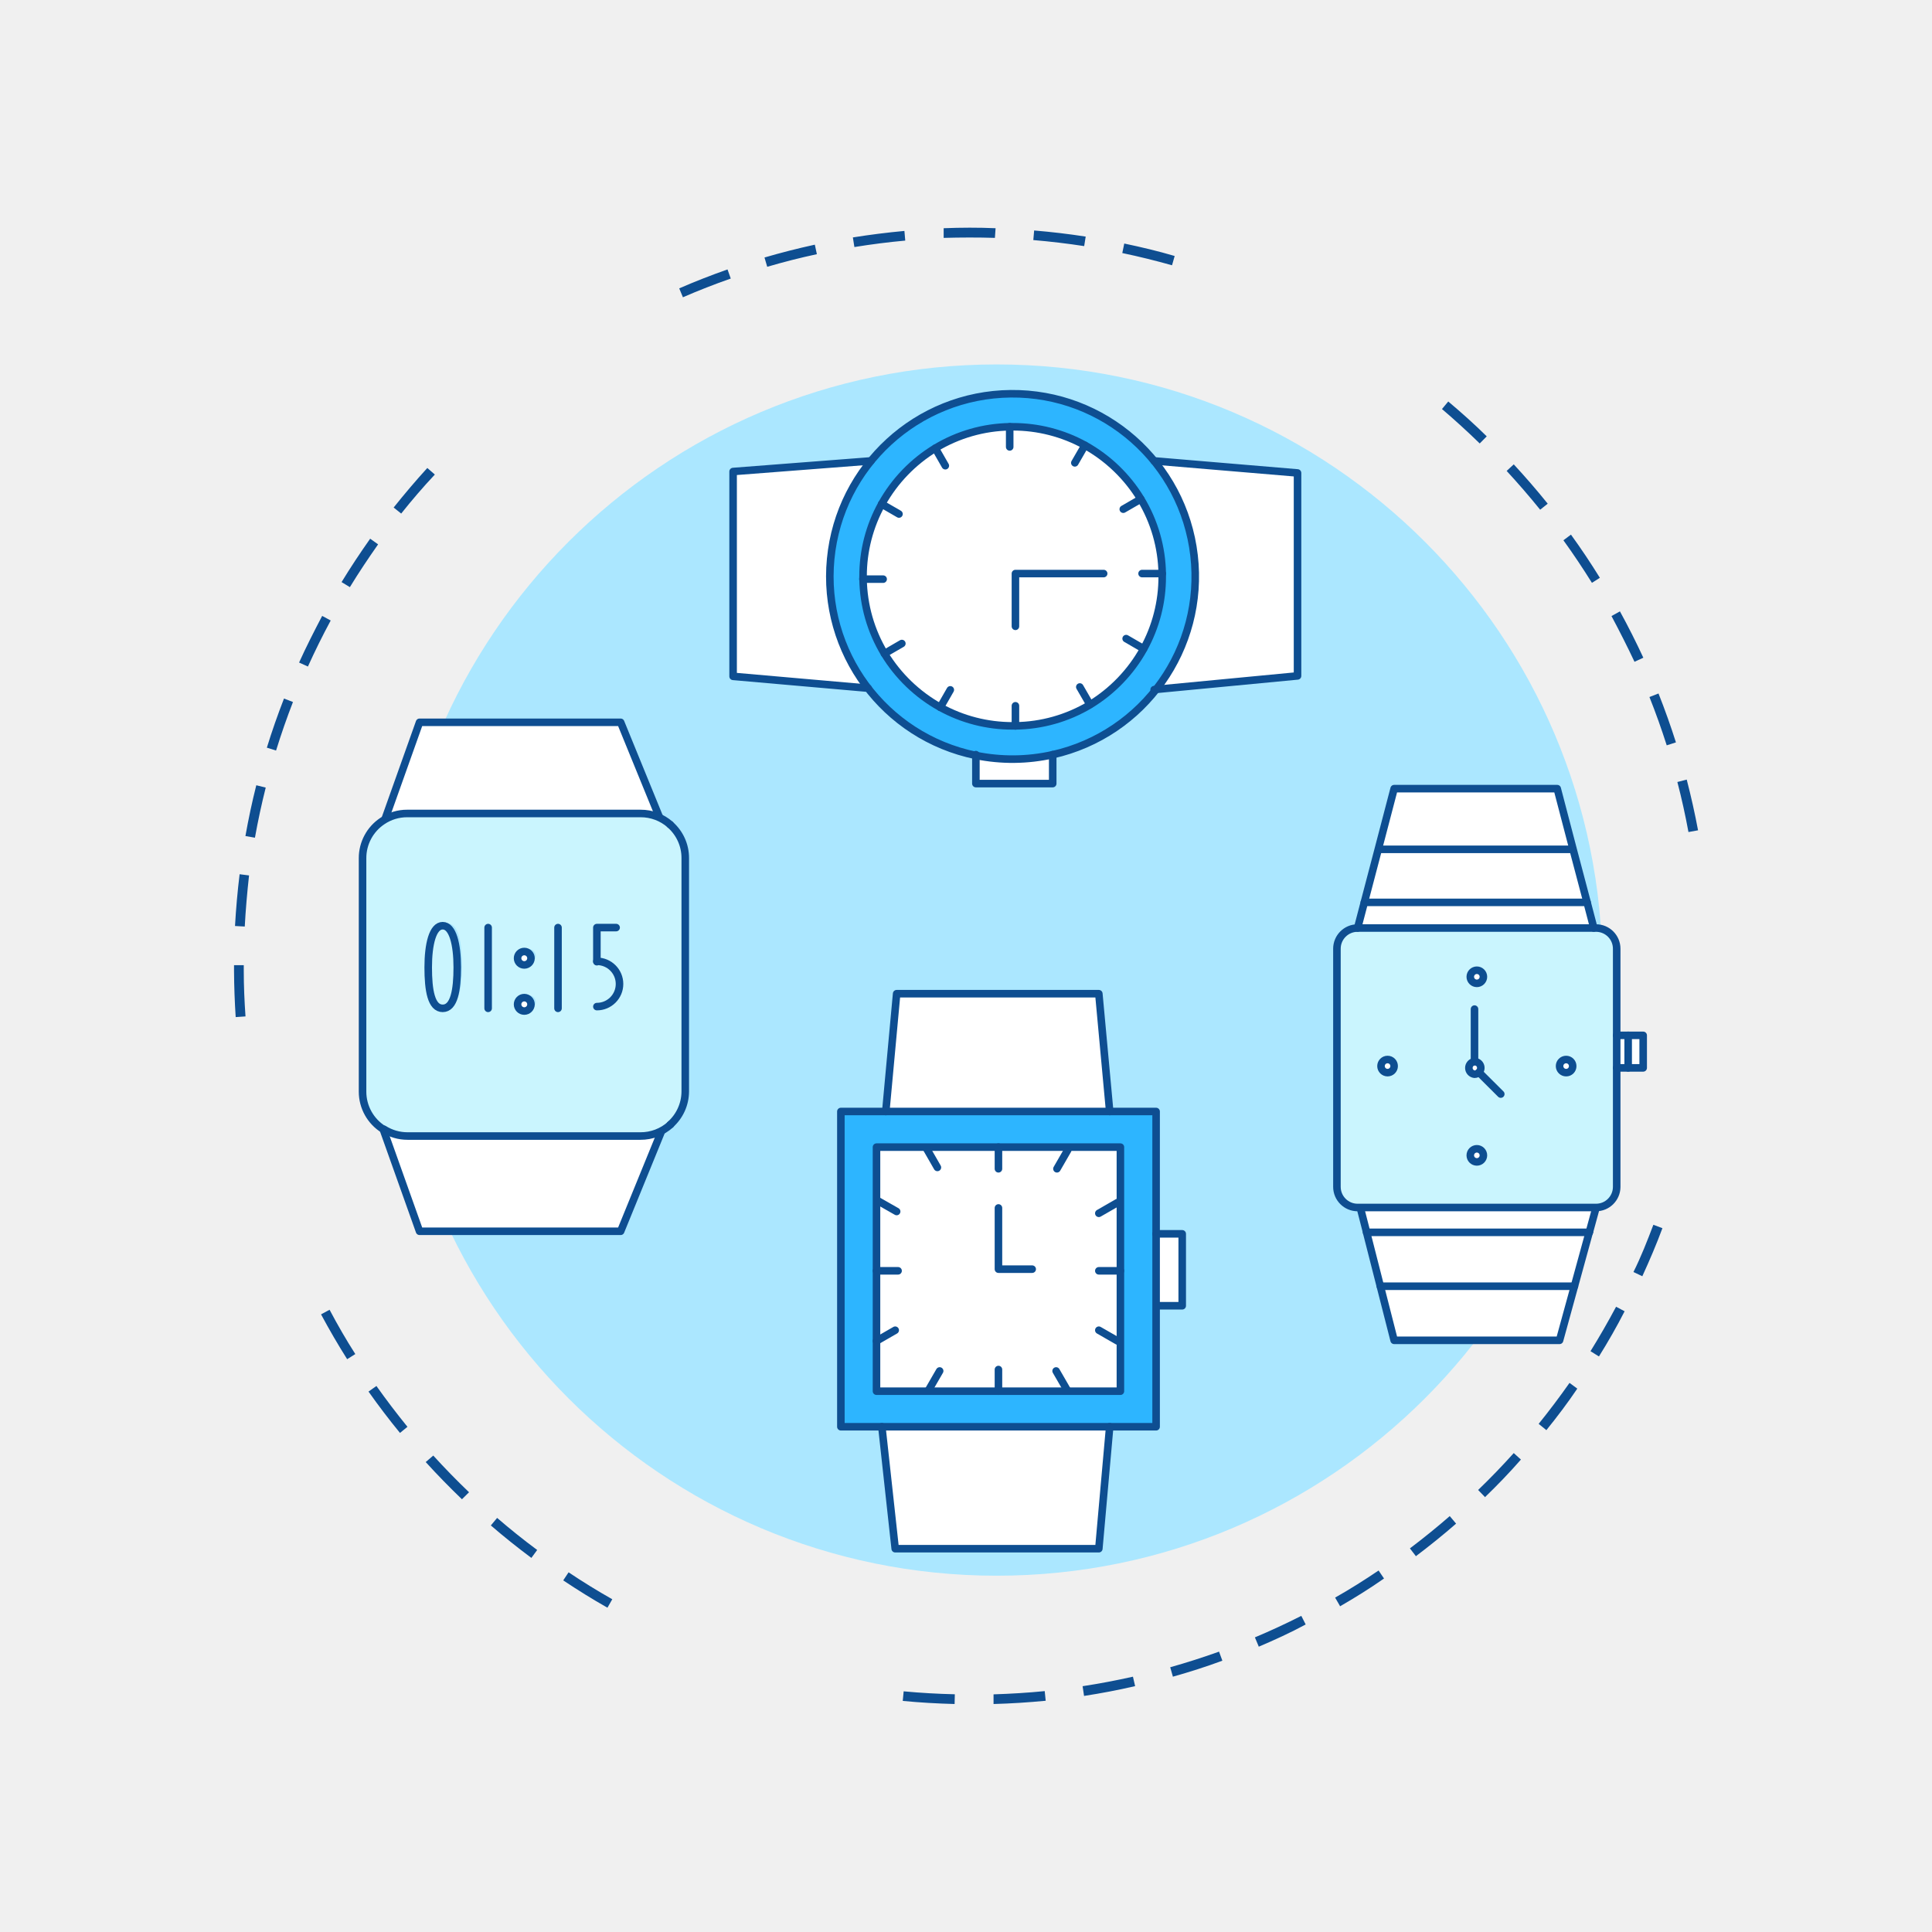
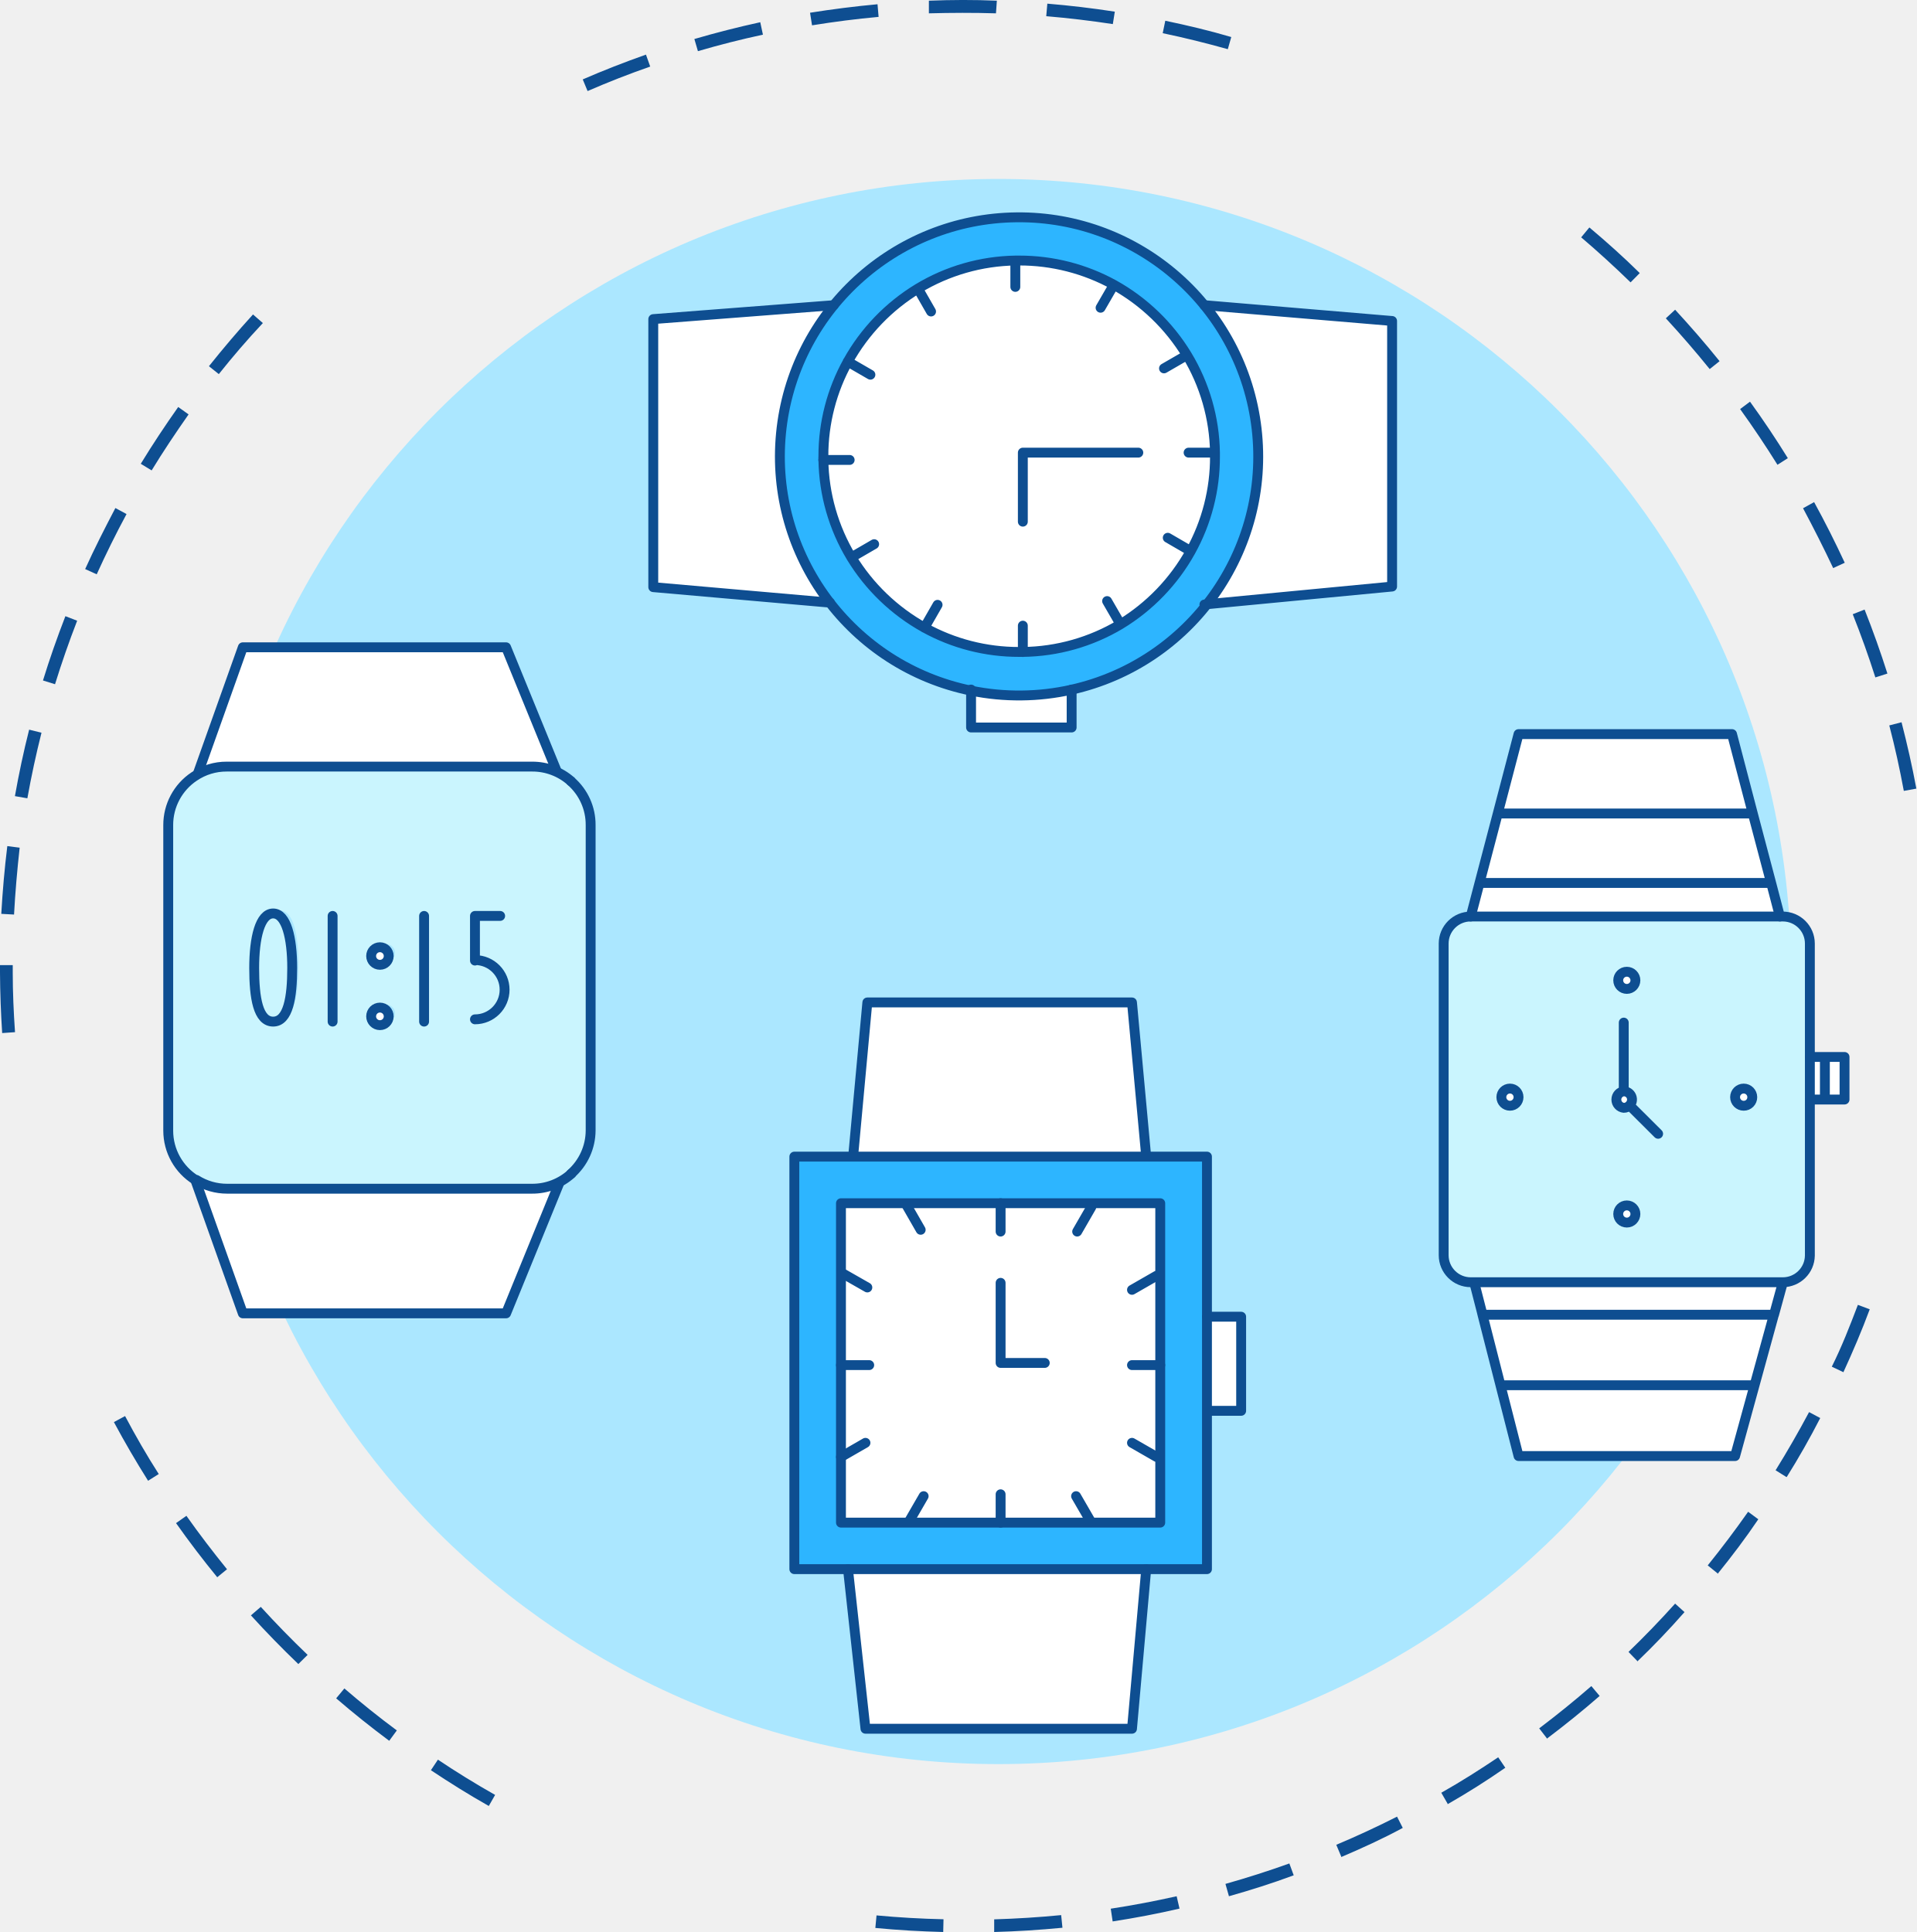
- <svg xmlns="http://www.w3.org/2000/svg" id="Layer_1" data-name="Layer 1" viewBox="0 0 256 256">
+ <svg xmlns="http://www.w3.org/2000/svg" id="Layer_1" data-name="Layer 1" viewBox="31.01 30.17 193.99 195.62">
  <defs>
-     <style>.cls-1{fill:#0e4e91;}.cls-2{fill:#abe7ff;}.cls-3{fill:#fff;}.cls-4{fill:#2db5ff;}.cls-5{fill:none;stroke:#0e4e91;stroke-linecap:round;stroke-linejoin:round;}.cls-6{fill:#caf5fe;}</style>
+     <style>.cls-3{fill:#fff}.cls-4{fill:#2db5ff}.cls-5{fill:none;stroke:#0e4e91;stroke-linecap:round;stroke-linejoin:round}.cls-6{fill:#caf5fe}</style>
  </defs>
-   <path class="cls-1" d="M131.65,225.79l0-1.28c2.26-.07,4.55-.21,6.78-.43l.13,1.28C136.25,225.58,133.94,225.73,131.65,225.79Zm-5.16,0c-2.29-.06-4.6-.19-6.87-.41l.12-1.27c2.24.21,4.52.34,6.78.39Zm17.15-1.09-.19-1.27c2.23-.34,4.48-.77,6.67-1.26l.29,1.25C148.18,223.94,145.91,224.37,143.64,224.72Zm11.77-2.55-.35-1.23c2.17-.61,4.35-1.31,6.47-2.07l.44,1.2C159.82,220.85,157.61,221.55,155.41,222.17Zm11.37-4-.5-1.19c2.07-.87,4.14-1.83,6.15-2.85l.58,1.14C171,216.34,168.87,217.31,166.78,218.2Zm10.77-5.35-.64-1.11c2-1.13,3.89-2.33,5.76-3.59l.72,1.06C181.49,210.49,179.53,211.71,177.55,212.85Zm-97.06.23c-2-1.13-3.95-2.35-5.86-3.62l.71-1.07c1.88,1.26,3.83,2.46,5.79,3.57Zm107.1-6.86-.77-1c1.8-1.36,3.58-2.8,5.28-4.28l.84,1C191.22,203.39,189.42,204.84,187.59,206.22Zm-117.18.26c-1.83-1.36-3.64-2.81-5.37-4.3l.83-1c1.72,1.48,3.5,2.91,5.31,4.25Zm126.34-8.08-.89-.92c1.62-1.56,3.21-3.21,4.72-4.89l.95.86C200,195.15,198.39,196.82,196.75,198.4Zm-135.54.31c-1.64-1.58-3.26-3.23-4.8-4.93l1-.86c1.52,1.67,3.12,3.31,4.74,4.86Zm143.67-9.18-1-.81c1.42-1.76,2.79-3.58,4.09-5.43L209,184C207.72,185.9,206.32,187.75,204.88,189.53ZM53,189.87c-1.45-1.77-2.85-3.61-4.17-5.48l1.05-.74c1.3,1.84,2.69,3.66,4.11,5.41Zm158.84-10.15-1.09-.68c1.19-1.92,2.33-3.9,3.39-5.89l1.13.6C214.24,175.77,213.09,177.78,211.88,179.72ZM46,180.1c-1.22-1.93-2.38-3.93-3.46-5.94l1.13-.61c1.06,2,2.21,4,3.41,5.87Zm171.6-11-1.16-.55c1-2,1.84-4.15,2.64-6.26l1.2.45C219.48,164.9,218.58,167,217.61,169.12ZM31.23,134.77c-.13-2-.21-4.09-.22-6.13v-.75h1.29v.74c0,2,.09,4.05.23,6.05Zm1.2-12-1.29-.07c.13-2.28.33-4.59.61-6.86L33,116C32.75,118.27,32.55,120.54,32.43,122.8Zm191.3-12.52c-.41-2.22-.9-4.45-1.47-6.63l1.24-.32c.57,2.21,1.08,4.47,1.5,6.72ZM33.78,111l-1.26-.22c.4-2.26.88-4.52,1.44-6.73l1.25.31C34.66,106.54,34.18,108.77,33.78,111ZM220.85,98.76c-.69-2.15-1.45-4.3-2.29-6.4l1.2-.47c.84,2.12,1.62,4.31,2.31,6.48Zm-184.27.69-1.22-.38c.67-2.18,1.44-4.37,2.27-6.51l1.19.46C38,95.13,37.25,97.29,36.58,99.45Zm180-11.76c-.94-2-2-4.09-3.05-6.06l1.12-.62c1.1,2,2.14,4.07,3.1,6.14ZM40.8,88.32l-1.17-.53c.94-2.08,2-4.16,3.06-6.18l1.13.61C42.74,84.22,41.73,86.27,40.8,88.32ZM210.94,77.23c-1.19-1.91-2.46-3.81-3.78-5.64l1-.75c1.34,1.85,2.63,3.78,3.83,5.72ZM46.36,77.8l-1.1-.67c1.19-1.95,2.47-3.88,3.79-5.75l1.05.75C48.79,74,47.53,75.88,46.36,77.8ZM204.08,67.54c-1.42-1.76-2.91-3.48-4.44-5.14l.94-.87c1.55,1.68,3.07,3.43,4.5,5.21Zm-150.92.51-1-.8c1.42-1.78,2.92-3.55,4.46-5.24l1,.87C56.05,64.55,54.56,66.29,53.16,68.05Zm142.91-9.29c-1.61-1.57-3.3-3.11-5-4.56l.83-1c1.75,1.47,3.46,3,5.1,4.62ZM90.49,39.39,90,38.21c2.09-.91,4.25-1.75,6.4-2.51l.43,1.21C94.68,37.66,92.56,38.49,90.49,39.39Zm64.81-4.24c-2.17-.61-4.39-1.16-6.59-1.62l.26-1.26c2.24.47,4.48,1,6.68,1.65Zm-53.64.2-.36-1.23c2.19-.64,4.43-1.21,6.67-1.7l.27,1.26C106,34.16,103.82,34.72,101.66,35.35Zm42-2.74c-2.22-.34-4.49-.61-6.74-.8l.11-1.27c2.28.19,4.57.46,6.83.81Zm-30.45.12-.2-1.27c2.25-.36,4.55-.65,6.83-.86l.11,1.28C117.73,32.08,115.47,32.37,113.24,32.73Zm18.62-1.21c-2.26-.07-4.54-.06-6.79,0l0-1.28c2.28-.09,4.59-.1,6.88,0Z" />
-   <circle class="cls-2" cx="132.07" cy="128.54" r="80.25" />
-   <path class="cls-3" d="M115,91.19,97.14,89.62V62.48l18.27-1.41A24.2,24.2,0,0,0,115,91.19Z" />
-   <path class="cls-3" d="M151.16,66.13A19.68,19.68,0,0,1,154,76c0,.13,0,.26,0,.38A19.69,19.69,0,0,1,151.53,86a20,20,0,0,1-7.11,7.39,19.68,19.68,0,0,1-9.87,2.83h-.38a19.72,19.72,0,0,1-9.58-2.46,20.06,20.06,0,0,1-7.4-7.12,19.71,19.71,0,0,1-2.83-9.87,2.23,2.23,0,0,1,0-.37,19.67,19.67,0,0,1,2.48-9.59,20,20,0,0,1,7.11-7.39,19.68,19.68,0,0,1,9.86-2.83h.38A19.79,19.79,0,0,1,143.76,59,20.06,20.06,0,0,1,151.16,66.13Z" />
-   <path class="cls-3" d="M139.49,103.83H129.31v-3.74a24.31,24.31,0,0,0,10.18-.1Z" />
-   <path class="cls-4" d="M129.31,100.09a24.21,24.21,0,1,1,10.18-.1,24.31,24.31,0,0,1-10.18.1ZM154,76a19.68,19.68,0,0,0-2.83-9.86,20.06,20.06,0,0,0-7.4-7.12,19.79,19.79,0,0,0-9.59-2.46h-.38a19.68,19.68,0,0,0-9.86,2.83,20,20,0,0,0-7.11,7.39,19.67,19.67,0,0,0-2.48,9.59,2.23,2.23,0,0,0,0,.37,19.71,19.71,0,0,0,2.83,9.87,20.06,20.06,0,0,0,7.4,7.12,19.72,19.72,0,0,0,9.58,2.46h.38a19.68,19.68,0,0,0,9.87-2.83A20,20,0,0,0,151.53,86,19.69,19.69,0,0,0,154,76.37C154,76.25,154,76.12,154,76Z" />
-   <path class="cls-3" d="M171.93,89.56l-18.74,1.79a24.17,24.17,0,0,0-.26-30.28l19,1.6Z" />
-   <path class="cls-5" d="M139.49,100a24.31,24.31,0,0,1-10.18.1,24.21,24.21,0,1,1,10.18-.1Z" />
-   <polyline class="cls-5" points="152.93 61.07 171.93 62.67 171.93 89.56 153.19 91.35 152.93 91.38" />
-   <polyline class="cls-5" points="115.41 61.07 97.14 62.48 97.14 89.62 115.03 91.19" />
-   <path class="cls-5" d="M134.55,96.18h-.38a19.72,19.72,0,0,1-9.58-2.46,20.06,20.06,0,0,1-7.4-7.12,19.71,19.71,0,0,1-2.83-9.87,2.23,2.23,0,0,1,0-.37,19.67,19.67,0,0,1,2.48-9.59,20,20,0,0,1,7.11-7.39,19.68,19.68,0,0,1,9.86-2.83h.38A19.79,19.79,0,0,1,143.76,59a20.06,20.06,0,0,1,7.4,7.12A19.68,19.68,0,0,1,154,76c0,.13,0,.26,0,.38A19.69,19.69,0,0,1,151.53,86a20,20,0,0,1-7.11,7.39A19.68,19.68,0,0,1,134.55,96.18Z" />
-   <polyline class="cls-5" points="154 76 153.99 76 151.33 76" />
-   <line class="cls-5" x1="151.53" y1="85.96" x2="149.22" y2="84.62" />
-   <line class="cls-5" x1="144.42" y1="93.35" x2="143.08" y2="91.03" />
-   <polyline class="cls-5" points="134.55 96.19 134.55 96.18 134.55 93.52" />
-   <line class="cls-5" x1="124.59" y1="93.73" x2="125.92" y2="91.41" />
-   <line class="cls-5" x1="117.19" y1="86.61" x2="119.5" y2="85.27" />
-   <polyline class="cls-5" points="114.34 76.74 114.36 76.74 117.02 76.74" />
-   <line class="cls-5" x1="116.82" y1="66.78" x2="119.12" y2="68.11" />
-   <line class="cls-5" x1="123.93" y1="59.39" x2="125.26" y2="61.71" />
-   <polyline class="cls-5" points="133.79 56.55 133.79 56.56 133.79 59.22" />
-   <line class="cls-5" x1="143.76" y1="59.01" x2="142.42" y2="61.33" />
-   <line class="cls-5" x1="151.16" y1="66.13" x2="148.84" y2="67.47" />
-   <polyline class="cls-5" points="146.24 76 134.55 76 134.55 82.99" />
-   <polyline class="cls-5" points="139.49 99.99 139.49 103.83 129.31 103.83 129.31 100.09 129.31 99.99" />
-   <polygon class="cls-3" points="147.04 189.05 145.6 205.21 118.62 205.21 116.85 189.05 147.04 189.05" />
-   <polygon class="cls-3" points="156.65 163.49 156.65 173.02 153.47 173.02 153.19 173.02 153.19 163.49 156.65 163.49" />
-   <path class="cls-4" d="M153.19,173v16H111.42V147.28h41.77V173Zm-4.73,11.32V152H116.14v32.34h32.32Z" />
-   <polygon class="cls-3" points="148.46 168.39 148.46 184.34 132.3 184.34 116.14 184.34 116.14 177.69 116.14 168.39 116.14 152 132.3 152 148.46 152 148.46 168.39" />
-   <polygon class="cls-3" points="145.6 131.67 147.04 147.28 117.37 147.28 118.81 131.67 145.6 131.67" />
-   <polygon class="cls-5" points="153.19 173.02 153.19 189.05 147.04 189.05 116.85 189.05 111.42 189.05 111.42 147.28 117.37 147.28 147.04 147.28 153.19 147.28 153.19 163.49 153.19 173.02" />
-   <polygon class="cls-5" points="132.3 184.34 116.14 184.34 116.14 177.69 116.14 168.39 116.14 152 132.3 152 148.46 152 148.46 168.39 148.46 184.34 132.3 184.34" />
-   <polyline class="cls-5" points="132.3 160.06 132.3 168.17 136.77 168.17" />
-   <line class="cls-5" x1="132.3" y1="152" x2="132.3" y2="154.87" />
-   <line class="cls-5" x1="141.48" y1="152.39" x2="140.05" y2="154.87" />
-   <line class="cls-5" x1="148.09" y1="159.34" x2="145.6" y2="160.77" />
-   <line class="cls-5" x1="148.46" y1="168.39" x2="145.6" y2="168.39" />
-   <line class="cls-5" x1="148.09" y1="177.69" x2="145.6" y2="176.26" />
-   <line class="cls-5" x1="141.38" y1="184.15" x2="139.94" y2="181.66" />
-   <line class="cls-5" x1="132.3" y1="184.34" x2="132.3" y2="181.47" />
-   <line class="cls-5" x1="123.07" y1="184.15" x2="124.51" y2="181.66" />
-   <line class="cls-5" x1="116.14" y1="177.69" x2="118.62" y2="176.26" />
-   <line class="cls-5" x1="116.14" y1="168.39" x2="119" y2="168.39" />
-   <line class="cls-5" x1="116.32" y1="159.11" x2="118.81" y2="160.53" />
-   <line class="cls-5" x1="122.78" y1="152.2" x2="124.21" y2="154.69" />
-   <polyline class="cls-5" points="153.19 163.49 156.65 163.49 156.65 173.02 153.47 173.02" />
-   <polyline class="cls-5" points="117.37 147.28 118.81 131.67 145.6 131.67 147.04 147.28" />
-   <polyline class="cls-5" points="116.85 189.05 118.62 205.21 145.6 205.21 147.04 189.05" />
-   <path class="cls-3" d="M88.44,148l-6.2,15.19H55.59L50.41,148.6a6,6,0,0,0,3.13.89H84.47A5.89,5.89,0,0,0,88.44,148Z" />
-   <polyline class="cls-5" points="50.41 148.59 50.41 148.6 55.59 163.15 82.24 163.15 88.44 147.96 88.44 147.96" />
-   <path class="cls-3" d="M88.44,110.89l-6.2-15.18H55.59l-5.18,14.55a5.87,5.87,0,0,1,3.13-.9H84.47A5.89,5.89,0,0,1,88.44,110.89Z" />
-   <polyline class="cls-5" points="50.41 110.27 50.41 110.26 55.59 95.71 82.24 95.71 88.44 110.89 88.44 110.9" />
-   <path class="cls-6" d="M90.81,113.71v30.93a5.89,5.89,0,0,1-2,4.39h0a5.89,5.89,0,0,1-4,1.53H54a5.85,5.85,0,0,1-3.13-.9h0a5.89,5.89,0,0,1-2.79-5V113.71a5.89,5.89,0,0,1,2.63-4.92,5.81,5.81,0,0,1,3.29-1H84.89a5.88,5.88,0,0,1,3.91,1.47h0A5.85,5.85,0,0,1,90.81,113.71ZM71,126.65a.89.89,0,1,0-.89.89A.89.89,0,0,0,71,126.65Zm0,6.12a.89.89,0,1,0-.89.9A.89.89,0,0,0,71,132.77Zm-11.7.52c1.52,0,1.92-2.37,1.92-5.42s-.49-5.52-1.92-5.52-1.92,2.47-1.92,5.52S57.86,133.29,59.34,133.29Z" />
-   <path class="cls-5" d="M88.8,109.27a5.85,5.85,0,0,1,2,4.44v30.93a5.89,5.89,0,0,1-2,4.39" />
-   <path class="cls-5" d="M88.86,149a5.89,5.89,0,0,1-4,1.53H54a5.85,5.85,0,0,1-3.13-.9" />
-   <path class="cls-5" d="M50.83,149.66a5.89,5.89,0,0,1-2.79-5V113.71a5.89,5.89,0,0,1,2.63-4.92,5.81,5.81,0,0,1,3.29-1H84.89a5.88,5.88,0,0,1,3.91,1.47" />
-   <path class="cls-3" d="M69.47,132.19a.9.9,0,1,1-.89.9A.9.9,0,0,1,69.47,132.19Z" />
-   <circle class="cls-3" cx="69.47" cy="126.97" r="0.89" />
-   <path class="cls-6" d="M60.59,128.18c0,3-.41,5.43-1.93,5.43s-1.92-2.38-1.92-5.43.59-5.52,1.92-5.52S60.59,125.13,60.59,128.18Z" />
-   <line class="cls-5" x1="64.68" y1="122.91" x2="64.68" y2="133.61" />
-   <line class="cls-5" x1="73.94" y1="122.91" x2="73.94" y2="133.61" />
-   <path class="cls-5" d="M79.09,127.43v-.05a3,3,0,1,1,0,6" />
-   <polyline class="cls-5" points="81.64 122.91 79.09 122.91 79.09 127.38" />
-   <path class="cls-5" d="M60.59,128.18c0,3-.41,5.43-1.93,5.43s-1.92-2.38-1.92-5.43.59-5.52,1.92-5.52S60.59,125.13,60.59,128.18Z" />
-   <circle class="cls-5" cx="69.47" cy="126.97" r="0.89" />
-   <path class="cls-5" d="M70.36,133.09a.89.89,0,1,1-.89-.9A.89.89,0,0,1,70.36,133.09Z" />
-   <path class="cls-3" d="M195.69,152.22a.87.87,0,1,1-.87.87A.86.86,0,0,1,195.69,152.22Z" />
-   <path class="cls-3" d="M183.86,140.39a.87.87,0,1,1-.87.87A.87.87,0,0,1,183.86,140.39Z" />
-   <path class="cls-3" d="M195.69,128.56a.87.87,0,1,1-.87.87A.87.87,0,0,1,195.69,128.56Z" />
-   <path class="cls-3" d="M196.21,141.5a.83.83,0,0,1-.24.59.8.8,0,0,1-.59.25.84.84,0,1,1,.83-.84Z" />
-   <path class="cls-3" d="M207.52,140.39a.87.87,0,1,1-.87.87A.87.87,0,0,1,207.52,140.39Z" />
-   <rect class="cls-3" x="214.22" y="137.19" width="1.52" height="4.32" />
-   <rect class="cls-3" x="215.74" y="137.19" width="1.98" height="4.32" />
-   <polygon class="cls-3" points="208.62 170.43 206.65 177.6 184.73 177.6 182.9 170.43 208.62 170.43" />
-   <polygon class="cls-3" points="210.58 163.29 208.62 170.43 182.9 170.43 181.08 163.29 210.58 163.29" />
-   <polygon class="cls-3" points="211.48 160.04 210.59 163.29 210.58 163.29 181.08 163.29 181 162.96 180.25 160.04 211.48 160.04" />
-   <polygon class="cls-3" points="206.34 104.5 208.44 112.53 208.39 112.54 182.99 112.54 182.65 112.45 184.73 104.5 206.34 104.5" />
-   <polygon class="cls-3" points="210.3 119.57 211.19 122.97 179.89 122.97 180.78 119.57 210.3 119.57" />
-   <polygon class="cls-3" points="210.3 119.57 180.78 119.57 182.65 112.45 182.99 112.54 208.39 112.54 208.44 112.53 210.3 119.57" />
-   <path class="cls-6" d="M195.38,140.67a.84.84,0,0,0,0,1.67.8.8,0,0,0,.59-.25.83.83,0,0,0-.59-1.42Zm18.84.83v15.8a2.74,2.74,0,0,1-2.74,2.74H179.89a2.74,2.74,0,0,1-2.74-2.74V125.71a2.74,2.74,0,0,1,2.74-2.74h31.59a2.74,2.74,0,0,1,2.74,2.74V141.5Zm-5.83-.24a.87.87,0,1,0-.87.87A.87.87,0,0,0,208.39,141.26Zm-11.83-11.83a.87.87,0,1,0-.87.87A.87.87,0,0,0,196.56,129.43Zm0,23.66a.87.87,0,1,0-.87.87A.86.86,0,0,0,196.56,153.09Zm-11.83-11.83a.87.87,0,1,0-.87.87A.87.87,0,0,0,184.73,141.26Z" />
-   <path class="cls-5" d="M211.48,160H179.89a2.74,2.74,0,0,1-2.74-2.74V125.71a2.74,2.74,0,0,1,2.74-2.74h31.59a2.74,2.74,0,0,1,2.74,2.74V157.3A2.74,2.74,0,0,1,211.48,160Z" />
-   <path class="cls-5" d="M196.56,129.43a.87.87,0,1,1-.87-.87A.87.87,0,0,1,196.56,129.43Z" />
-   <path class="cls-5" d="M196.56,153.09a.87.87,0,1,1-.87-.87A.87.87,0,0,1,196.56,153.09Z" />
-   <path class="cls-5" d="M207.52,142.13a.87.87,0,1,1,.87-.87A.86.86,0,0,1,207.52,142.13Z" />
-   <path class="cls-5" d="M183.86,142.13a.87.87,0,1,1,.87-.87A.87.87,0,0,1,183.86,142.13Z" />
-   <line class="cls-5" x1="198.86" y1="144.97" x2="195.97" y2="142.09" />
-   <line class="cls-5" x1="195.38" y1="140.67" x2="195.38" y2="133.71" />
-   <path class="cls-5" d="M195.38,140.67a.83.83,0,0,1,.59,1.42.8.8,0,0,1-.59.25.84.84,0,0,1,0-1.67Z" />
-   <polyline class="cls-5" points="179.89 122.97 180.78 119.57 182.65 112.45 184.73 104.5 206.34 104.5 208.44 112.53 210.3 119.57 211.19 122.97" />
-   <line class="cls-5" x1="182.99" y1="112.54" x2="208.39" y2="112.54" />
-   <line class="cls-5" x1="180.78" y1="119.57" x2="210.3" y2="119.57" />
-   <line class="cls-5" x1="210.59" y1="163.29" x2="211.48" y2="160.04" />
-   <polyline class="cls-5" points="180.25 160.04 181 162.96 181.08 163.29 182.9 170.43 184.73 177.6 206.65 177.6 208.62 170.43 210.58 163.29" />
-   <polyline class="cls-5" points="181.08 163.29 210.58 163.29 210.59 163.29" />
-   <line class="cls-5" x1="182.9" y1="170.43" x2="208.62" y2="170.43" />
-   <polyline class="cls-5" points="214.22 137.19 215.74 137.19 217.73 137.19 217.73 141.5 215.74 141.5 214.22 141.5" />
-   <line class="cls-5" x1="215.74" y1="137.19" x2="215.74" y2="141.5" />
+   <path d="M131.65 225.79v-1.28c2.26-.07 4.55-.21 6.78-.43l.13 1.28c-2.31.22-4.62.37-6.91.43zm-5.16 0c-2.29-.06-4.6-.19-6.87-.41l.12-1.27c2.24.21 4.52.34 6.78.39zm17.15-1.09-.19-1.27c2.23-.34 4.48-.77 6.67-1.26l.29 1.25c-2.23.52-4.5.95-6.77 1.3zm11.77-2.55-.35-1.23a97.32 97.32 0 0 0 6.47-2.07l.44 1.2c-2.15.8-4.36 1.5-6.56 2.12zm11.37-4-.5-1.19c2.07-.87 4.14-1.83 6.15-2.85l.58 1.14c-2.01 1.09-4.14 2.06-6.23 2.95zm10.77-5.35-.64-1.11c2-1.13 3.89-2.33 5.76-3.59l.72 1.06a78.26 78.26 0 0 1-5.84 3.69zm-97.06.23c-2-1.13-3.95-2.35-5.86-3.62l.71-1.07c1.88 1.26 3.83 2.46 5.79 3.57zm107.1-6.86-.77-1c1.8-1.36 3.58-2.8 5.28-4.28l.84 1c-1.72 1.5-3.52 2.95-5.35 4.33zm-117.18.26a96.235 96.235 0 0 1-5.37-4.3l.83-1c1.72 1.48 3.5 2.91 5.31 4.25zm126.34-8.08-.89-.92a94.79 94.79 0 0 0 4.72-4.89l.95.86a81.002 81.002 0 0 1-4.78 5zm-135.54.31a101.61 101.61 0 0 1-4.8-4.93l1-.86c1.52 1.67 3.12 3.31 4.74 4.86zm143.67-9.18-1-.81c1.42-1.76 2.79-3.58 4.09-5.43l1.03.76c-1.28 1.9-2.68 3.75-4.12 5.53zM53 189.87a96.406 96.406 0 0 1-4.17-5.48l1.05-.74c1.3 1.84 2.69 3.66 4.11 5.41zm158.84-10.15-1.09-.68c1.19-1.92 2.33-3.9 3.39-5.89l1.13.6a80.183 80.183 0 0 1-3.39 5.97zM46 180.1a97.722 97.722 0 0 1-3.46-5.94l1.13-.61c1.06 2 2.21 4 3.41 5.87zm171.6-11-1.16-.55c1-2 1.84-4.15 2.64-6.26l1.2.45c-.8 2.16-1.7 4.26-2.67 6.38zM31.23 134.77c-.13-2-.21-4.09-.22-6.13v-.75h1.29v.74c0 2 .09 4.05.23 6.05zm1.2-12-1.29-.07c.13-2.28.33-4.59.61-6.86L33 116c-.25 2.27-.45 4.54-.57 6.8zm191.3-12.52c-.41-2.22-.9-4.45-1.47-6.63l1.24-.32c.57 2.21 1.08 4.47 1.5 6.72zM33.78 111l-1.26-.22c.4-2.26.88-4.52 1.44-6.73l1.25.31c-.55 2.18-1.03 4.41-1.43 6.64zm187.07-12.24a97.46 97.46 0 0 0-2.29-6.4l1.2-.47c.84 2.12 1.62 4.31 2.31 6.48zm-184.27.69-1.22-.38c.67-2.18 1.44-4.37 2.27-6.51l1.19.46a97.78 97.78 0 0 0-2.24 6.43zm180-11.76c-.94-2-2-4.09-3.05-6.06l1.12-.62c1.1 2 2.14 4.07 3.1 6.14zm-175.78.63-1.17-.53c.94-2.08 2-4.16 3.06-6.18l1.13.61c-1.08 2-2.09 4.05-3.02 6.1zm170.14-11.09a100.77 100.77 0 0 0-3.78-5.64l1-.75c1.34 1.85 2.63 3.78 3.83 5.72zm-164.58.57-1.1-.67c1.19-1.95 2.47-3.88 3.79-5.75l1.05.75c-1.31 1.87-2.57 3.75-3.74 5.67zm157.72-10.26c-1.42-1.76-2.91-3.48-4.44-5.14l.94-.87c1.55 1.68 3.07 3.43 4.5 5.21zm-150.92.51-1-.8c1.42-1.78 2.92-3.55 4.46-5.24l1 .87a82.91 82.91 0 0 0-4.46 5.17zm142.91-9.29c-1.61-1.57-3.3-3.11-5-4.56l.83-1c1.75 1.47 3.46 3 5.1 4.62zM90.49 39.39 90 38.21c2.09-.91 4.25-1.75 6.4-2.51l.43 1.21c-2.15.75-4.27 1.58-6.34 2.48zm64.81-4.24c-2.17-.61-4.39-1.16-6.59-1.62l.26-1.26c2.24.47 4.48 1 6.68 1.65zm-53.64.2-.36-1.23c2.19-.64 4.43-1.21 6.67-1.7l.27 1.26a93.09 93.09 0 0 0-6.58 1.67zm42-2.74c-2.22-.34-4.49-.61-6.74-.8l.11-1.27c2.28.19 4.57.46 6.83.81zm-30.45.12-.2-1.27c2.25-.36 4.55-.65 6.83-.86l.11 1.28c-2.22.2-4.48.49-6.71.85zm18.62-1.21c-2.26-.07-4.54-.06-6.79 0v-1.28c2.28-.09 4.59-.1 6.88 0z" style="fill:#0e4e91" />
+   <circle cx="132.07" cy="128.54" r="80.25" style="fill:#abe7ff" />
+   <path class="cls-3" d="m115 91.19-17.86-1.57V62.48l18.27-1.41a24.2 24.2 0 0 0-.41 30.12z" />
+   <path class="cls-3" d="M151.16 66.13A19.68 19.68 0 0 1 154 76v.38a19.69 19.69 0 0 1-2.47 9.62 20 20 0 0 1-7.11 7.39 19.68 19.68 0 0 1-9.87 2.83h-.38a19.72 19.72 0 0 1-9.58-2.46 20.06 20.06 0 0 1-7.4-7.12 19.71 19.71 0 0 1-2.83-9.87 2.23 2.23 0 0 1 0-.37 19.67 19.67 0 0 1 2.48-9.59 20 20 0 0 1 7.11-7.39 19.68 19.68 0 0 1 9.86-2.83h.38a19.79 19.79 0 0 1 9.57 2.41 20.06 20.06 0 0 1 7.4 7.13zm-11.67 37.7h-10.18v-3.74a24.31 24.31 0 0 0 10.18-.1z" />
+   <path class="cls-4" d="M129.31 100.09a24.21 24.21 0 1 1 10.18-.1 24.31 24.31 0 0 1-10.18.1zM154 76a19.68 19.68 0 0 0-2.83-9.86 20.06 20.06 0 0 0-7.4-7.12 19.79 19.79 0 0 0-9.59-2.46h-.38a19.68 19.68 0 0 0-9.86 2.83 20 20 0 0 0-7.11 7.39 19.67 19.67 0 0 0-2.48 9.59 2.23 2.23 0 0 0 0 .37 19.71 19.71 0 0 0 2.83 9.87 20.06 20.06 0 0 0 7.4 7.12 19.72 19.72 0 0 0 9.58 2.46h.38a19.68 19.68 0 0 0 9.87-2.83 20 20 0 0 0 7.12-7.36 19.69 19.69 0 0 0 2.47-9.63V76z" />
+   <path class="cls-3" d="m171.93 89.56-18.74 1.79a24.17 24.17 0 0 0-.26-30.28l19 1.6z" />
+   <path class="cls-5" d="M139.49 100a24.31 24.31 0 0 1-10.18.1 24.21 24.21 0 1 1 10.18-.1z" />
+   <path class="cls-5" d="m152.93 61.07 19 1.6v26.89l-18.74 1.79-.26.03m-37.52-30.31-18.27 1.41v27.14l17.89 1.57" />
+   <path class="cls-5" d="M134.55 96.18h-.38a19.72 19.72 0 0 1-9.58-2.46 20.06 20.06 0 0 1-7.4-7.12 19.71 19.71 0 0 1-2.83-9.87 2.23 2.23 0 0 1 0-.37 19.67 19.67 0 0 1 2.48-9.59 20 20 0 0 1 7.11-7.39 19.68 19.68 0 0 1 9.86-2.83h.38a19.79 19.79 0 0 1 9.57 2.45 20.06 20.06 0 0 1 7.4 7.12A19.68 19.68 0 0 1 154 76v.38a19.69 19.69 0 0 1-2.47 9.62 20 20 0 0 1-7.11 7.39 19.68 19.68 0 0 1-9.87 2.79zM154 76h-2.67m.2 9.96-2.31-1.34m-4.8 8.73-1.34-2.32m-8.53 5.16v-2.67m-9.96.21 1.33-2.32m-8.73-4.8 2.31-1.34m-5.16-8.53h2.68m-.2-9.96 2.3 1.33m4.81-8.72 1.33 2.32m8.53-5.16v2.67m9.97-.21-1.34 2.32m8.74 4.8-2.32 1.34" />
+   <path class="cls-5" d="M146.24 76h-11.69v6.99m4.94 17v3.84h-10.18v-3.84" />
+   <path class="cls-3" d="m147.04 189.05-1.44 16.16h-26.98l-1.77-16.16h30.19zm9.61-25.56v9.53h-3.46v-9.53h3.46z" />
+   <path class="cls-4" d="M153.19 173v16h-41.77v-41.72h41.77V173zm-4.73 11.32V152h-32.32v32.34h32.32z" />
+   <path class="cls-3" d="M148.46 168.39v15.95h-32.32V152h32.32v16.39zm-2.86-36.72 1.44 15.61h-29.67l1.44-15.61h26.79z" />
+   <path class="cls-5" d="M153.19 173.02v16.03h-41.77v-41.77h41.77v25.74z" />
+   <path class="cls-5" d="M132.3 184.34h-16.16V152h32.32v32.34H132.3z" />
+   <path class="cls-5" d="M132.3 160.06v8.11h4.47M132.3 152v2.87m9.18-2.48-1.43 2.48m8.04 4.47-2.49 1.43m2.86 7.62h-2.86m2.49 9.3-2.49-1.43m-4.22 7.89-1.44-2.49m-7.64 2.68v-2.87m-9.23 2.68 1.44-2.49m-8.37-3.97 2.48-1.43m-2.48-7.87H119m-2.68-9.28 2.49 1.42m3.97-8.33 1.43 2.49m28.98 8.8h3.46v9.53h-3.18m-36.1-25.74 1.44-15.61h26.79l1.44 15.61m-30.19 41.77 1.77 16.16h26.98l1.44-16.16" />
+   <path class="cls-3" d="m88.44 148-6.2 15.19H55.59l-5.18-14.59a6 6 0 0 0 3.13.89h30.93a5.89 5.89 0 0 0 3.97-1.49z" />
+   <path class="cls-5" d="M50.41 148.59v.01l5.18 14.55h26.65l6.2-15.19h0" />
+   <path class="cls-3" d="m88.44 110.89-6.2-15.18H55.59l-5.18 14.55a5.87 5.87 0 0 1 3.13-.9h30.93a5.89 5.89 0 0 1 3.97 1.53z" />
+   <path class="cls-5" d="M50.41 110.27v-.01l5.18-14.55h26.65l6.2 15.18v.01" />
+   <path class="cls-6" d="M90.81 113.71v30.93a5.89 5.89 0 0 1-2 4.39 5.89 5.89 0 0 1-4 1.53H54a5.85 5.85 0 0 1-3.13-.9 5.89 5.89 0 0 1-2.79-5v-30.95a5.89 5.89 0 0 1 2.63-4.92 5.81 5.81 0 0 1 3.29-1h30.89a5.88 5.88 0 0 1 3.91 1.47 5.85 5.85 0 0 1 2.01 4.45zM71 126.65a.89.89 0 1 0-.89.89.89.89 0 0 0 .89-.89zm0 6.12a.89.89 0 1 0-.89.9.89.89 0 0 0 .89-.9zm-11.7.52c1.52 0 1.92-2.37 1.92-5.42s-.49-5.52-1.92-5.52-1.92 2.47-1.92 5.52.48 5.42 1.96 5.42z" />
+   <path class="cls-5" d="M88.8 109.27a5.85 5.85 0 0 1 2 4.44v30.93a5.89 5.89 0 0 1-2 4.39" />
+   <path class="cls-5" d="M88.86 149a5.89 5.89 0 0 1-4 1.53H54a5.85 5.85 0 0 1-3.13-.9m-.04.03a5.89 5.89 0 0 1-2.79-5v-30.95a5.89 5.89 0 0 1 2.63-4.92 5.81 5.81 0 0 1 3.29-1h30.93a5.88 5.88 0 0 1 3.91 1.47" />
+   <path class="cls-3" d="M69.47 132.19a.9.9 0 1 1-.89.9.9.9 0 0 1 .89-.9z" />
+   <circle class="cls-3" cx="69.47" cy="126.97" r=".89" />
+   <path class="cls-6" d="M60.59 128.18c0 3-.41 5.43-1.93 5.43s-1.92-2.38-1.92-5.43.59-5.52 1.92-5.52 1.93 2.47 1.93 5.52z" />
+   <path class="cls-5" d="M64.68 122.91v10.7m9.26-10.7v10.7m5.15-6.18v-.05a3 3 0 1 1 0 6m2.55-10.47h-2.55v4.47m-18.5.8c0 3-.41 5.43-1.93 5.43s-1.92-2.38-1.92-5.43.59-5.52 1.92-5.52 1.93 2.47 1.93 5.52z" />
+   <circle class="cls-5" cx="69.47" cy="126.97" r=".89" />
+   <path class="cls-5" d="M70.36 133.09a.89.89 0 1 1-.89-.9.89.89 0 0 1 .89.9z" />
+   <path class="cls-3" d="M195.69 152.22a.87.87 0 1 1-.87.87.86.86 0 0 1 .87-.87zm-11.83-11.83a.87.87 0 1 1-.87.87.87.87 0 0 1 .87-.87zm11.83-11.83a.87.87 0 1 1-.87.87.87.87 0 0 1 .87-.87zm.52 12.94a.83.83 0 0 1-.24.59.8.8 0 0 1-.59.25.84.84 0 1 1 .83-.84zm11.31-1.11a.87.87 0 1 1-.87.87.87.87 0 0 1 .87-.87zm6.7-3.2h1.52v4.32h-1.52zm1.52 0h1.98v4.32h-1.98zm-7.12 33.24-1.97 7.17h-21.92l-1.83-7.17h25.72zm1.96-7.14-1.96 7.14H182.9l-1.82-7.14h29.5zm.9-3.25-.89 3.25h-29.51l-.08-.33-.75-2.92h31.23zm-5.14-55.54 2.1 8.03-.05.01h-25.4l-.34-.09 2.08-7.95h21.61zm3.96 15.07.89 3.4h-31.3l.89-3.4h29.52z" />
+   <path class="cls-3" d="M210.3 119.57h-29.52l1.87-7.12.34.09h25.4l.05-.01 1.86 7.04z" />
+   <path class="cls-6" d="M195.38 140.67a.84.84 0 0 0 0 1.67.8.8 0 0 0 .59-.25.83.83 0 0 0-.59-1.42zm18.84.83v15.8a2.74 2.74 0 0 1-2.74 2.74h-31.59a2.74 2.74 0 0 1-2.74-2.74v-31.59a2.74 2.74 0 0 1 2.74-2.74h31.59a2.74 2.74 0 0 1 2.74 2.74v15.79zm-5.83-.24a.87.87 0 1 0-.87.87.87.87 0 0 0 .87-.87zm-11.83-11.83a.87.87 0 1 0-.87.87.87.87 0 0 0 .87-.87zm0 23.66a.87.87 0 1 0-.87.87.86.86 0 0 0 .87-.87zm-11.83-11.83a.87.87 0 1 0-.87.87.87.87 0 0 0 .87-.87z" />
+   <path class="cls-5" d="M211.48 160h-31.59a2.74 2.74 0 0 1-2.74-2.74v-31.55a2.74 2.74 0 0 1 2.74-2.74h31.59a2.74 2.74 0 0 1 2.74 2.74v31.59a2.74 2.74 0 0 1-2.74 2.7z" />
+   <path class="cls-5" d="M196.56 129.43a.87.87 0 1 1-.87-.87.87.87 0 0 1 .87.87zm0 23.66a.87.87 0 1 1-.87-.87.87.87 0 0 1 .87.87zm10.96-10.96a.87.87 0 1 1 .87-.87.86.86 0 0 1-.87.87zm-23.66 0a.87.87 0 1 1 .87-.87.87.87 0 0 1-.87.87zm15 2.84-2.89-2.88m-.59-1.42v-6.96m0 6.96a.83.83 0 0 1 .59 1.42.8.8 0 0 1-.59.25.84.84 0 0 1 0-1.67zm-15.49-17.7.89-3.4 1.87-7.12 2.08-7.95h21.61l2.1 8.03 1.86 7.04.89 3.4m-28.2-10.43h25.4m-27.61 7.03h29.52m.29 43.72.89-3.25m-31.23 0 .75 2.92.08.33 1.82 7.14 1.83 7.17h21.92l1.97-7.17 1.96-7.14m-29.5 0h29.51m-27.69 7.14h25.72m5.6-33.24h3.51v4.31h-3.51m1.52-4.31v4.31" />
</svg>
